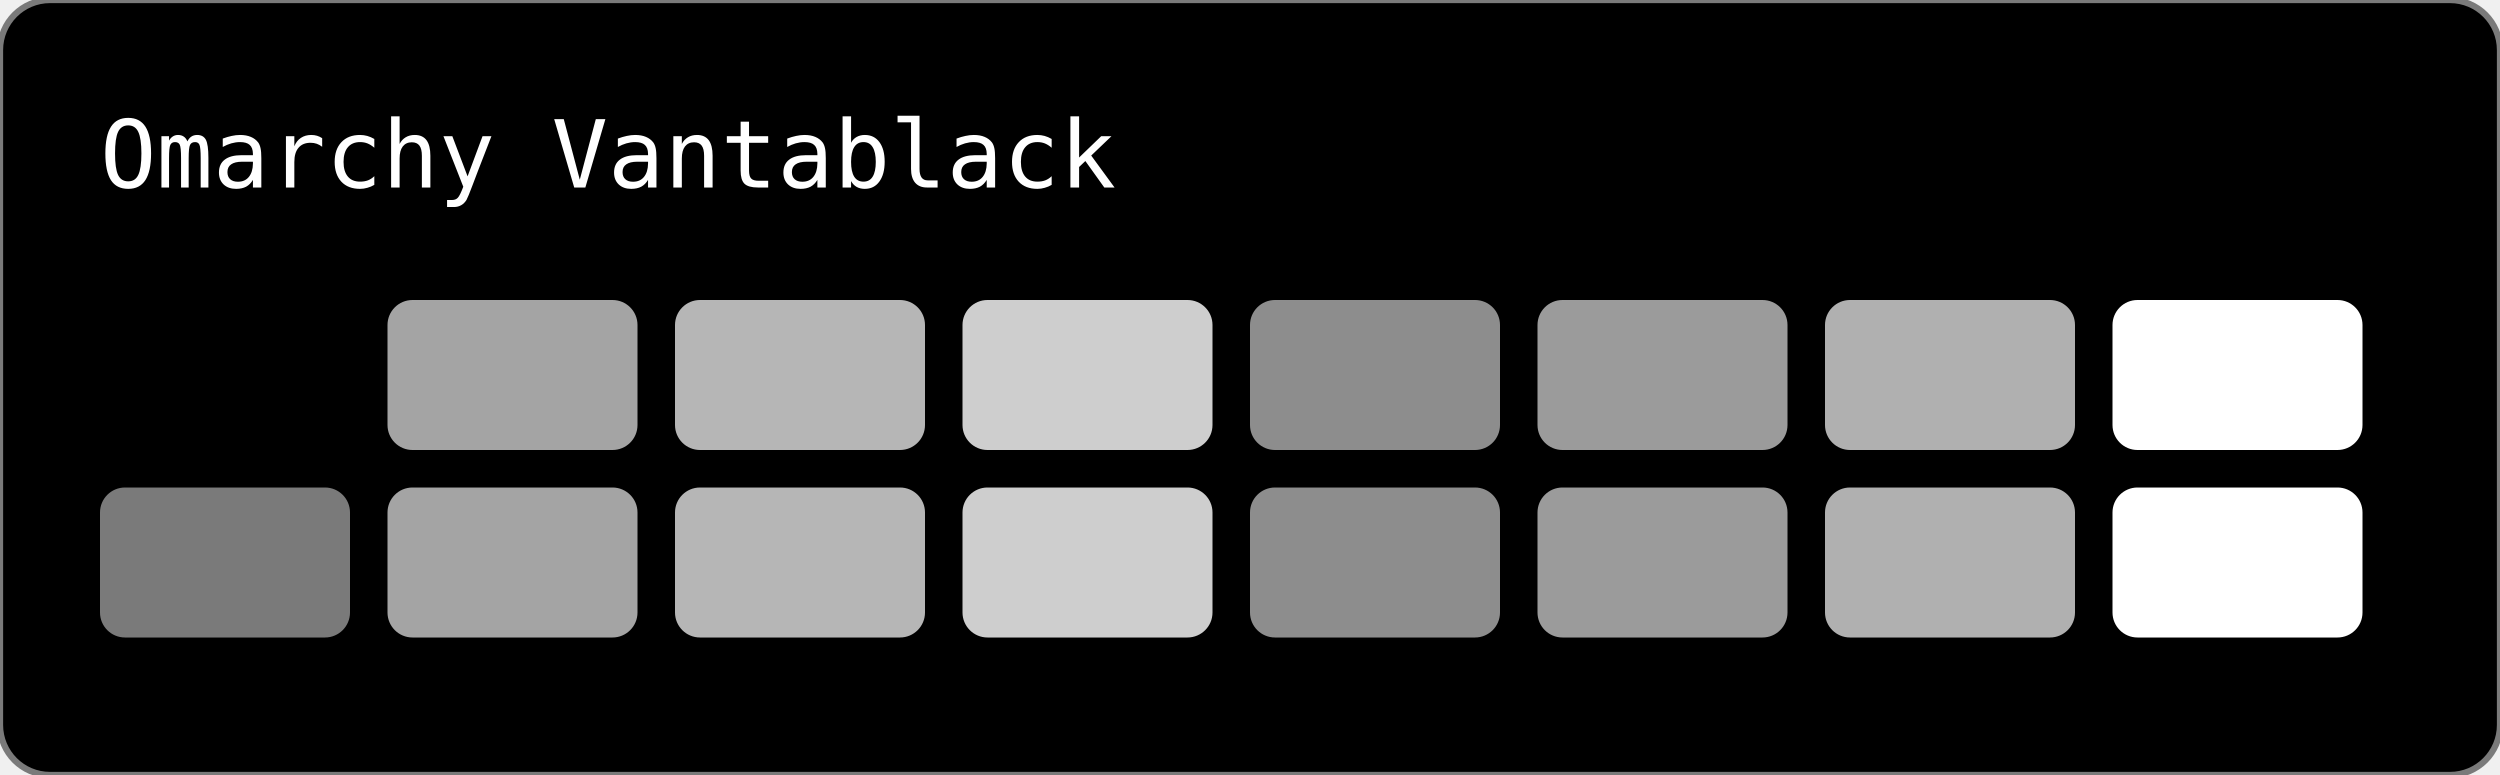
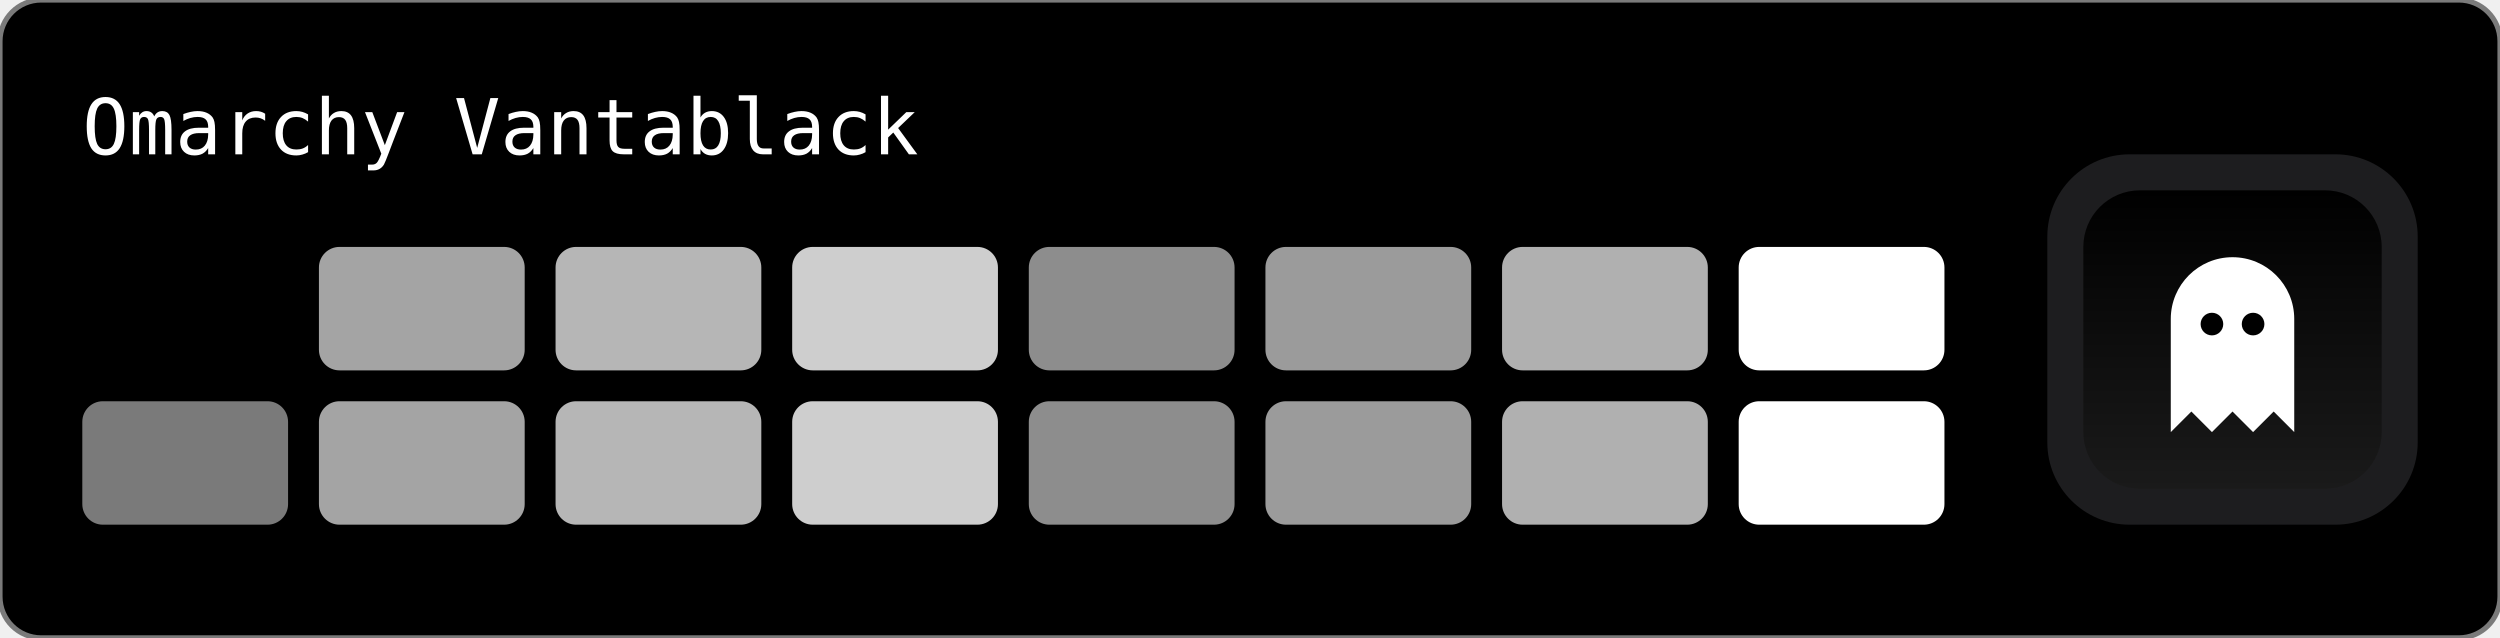
- <svg xmlns="http://www.w3.org/2000/svg" width="400" height="124" viewBox="0 0 400 124">
-   <rect width="400" height="124" rx="8" fill="#000000" stroke="#7a7a7a" />
+ <svg xmlns="http://www.w3.org/2000/svg" width="486" height="124" viewBox="0 0 486 124">
+   <rect width="486" height="124" rx="8" fill="#000000" stroke="#7a7a7a" />
  <text x="16" y="30" fill="#ffffff" font-family="ui-monospace,Menlo,monospace" font-size="15">Omarchy Vantablack</text>
  <rect x="16" y="48" width="40" height="24" rx="4" fill="#000000" />
  <rect x="62" y="48" width="40" height="24" rx="4" fill="#a4a4a4" />
  <rect x="108" y="48" width="40" height="24" rx="4" fill="#b6b6b6" />
  <rect x="154" y="48" width="40" height="24" rx="4" fill="#cecece" />
  <rect x="200" y="48" width="40" height="24" rx="4" fill="#8d8d8d" />
  <rect x="246" y="48" width="40" height="24" rx="4" fill="#9b9b9b" />
  <rect x="292" y="48" width="40" height="24" rx="4" fill="#b0b0b0" />
  <rect x="338" y="48" width="40" height="24" rx="4" fill="#ffffff" />
  <rect x="16" y="78" width="40" height="24" rx="4" fill="#7a7a7a" />
  <rect x="62" y="78" width="40" height="24" rx="4" fill="#a4a4a4" />
  <rect x="108" y="78" width="40" height="24" rx="4" fill="#b6b6b6" />
  <rect x="154" y="78" width="40" height="24" rx="4" fill="#cecece" />
  <rect x="200" y="78" width="40" height="24" rx="4" fill="#8d8d8d" />
  <rect x="246" y="78" width="40" height="24" rx="4" fill="#9b9b9b" />
  <rect x="292" y="78" width="40" height="24" rx="4" fill="#b0b0b0" />
  <rect x="338" y="78" width="40" height="24" rx="4" fill="#ffffff" />
+   <defs>
+     <linearGradient id="screen" x1="0" y1="0" x2="0" y2="1">
+       <stop offset="0" stop-color="#000000" />
+       <stop offset="1" stop-color="#1a1a1a" />
+     </linearGradient>
+   </defs>
+   <rect x="398" y="30" width="72" height="72" rx="16" fill="#1d1d1f" />
+   <rect x="405" y="37" width="58" height="58" rx="11" fill="url(#screen)" />
+   <path d="M422 84 V62 a12 12 0 0 1 24 0 V84 l-4-4 -4 4 -4-4 -4 4 -4-4 z" fill="#ffffff" />
+   <circle cx="430" cy="63" r="2.2" fill="#000000" />
+   <circle cx="438" cy="63" r="2.2" fill="#000000" />
</svg>
